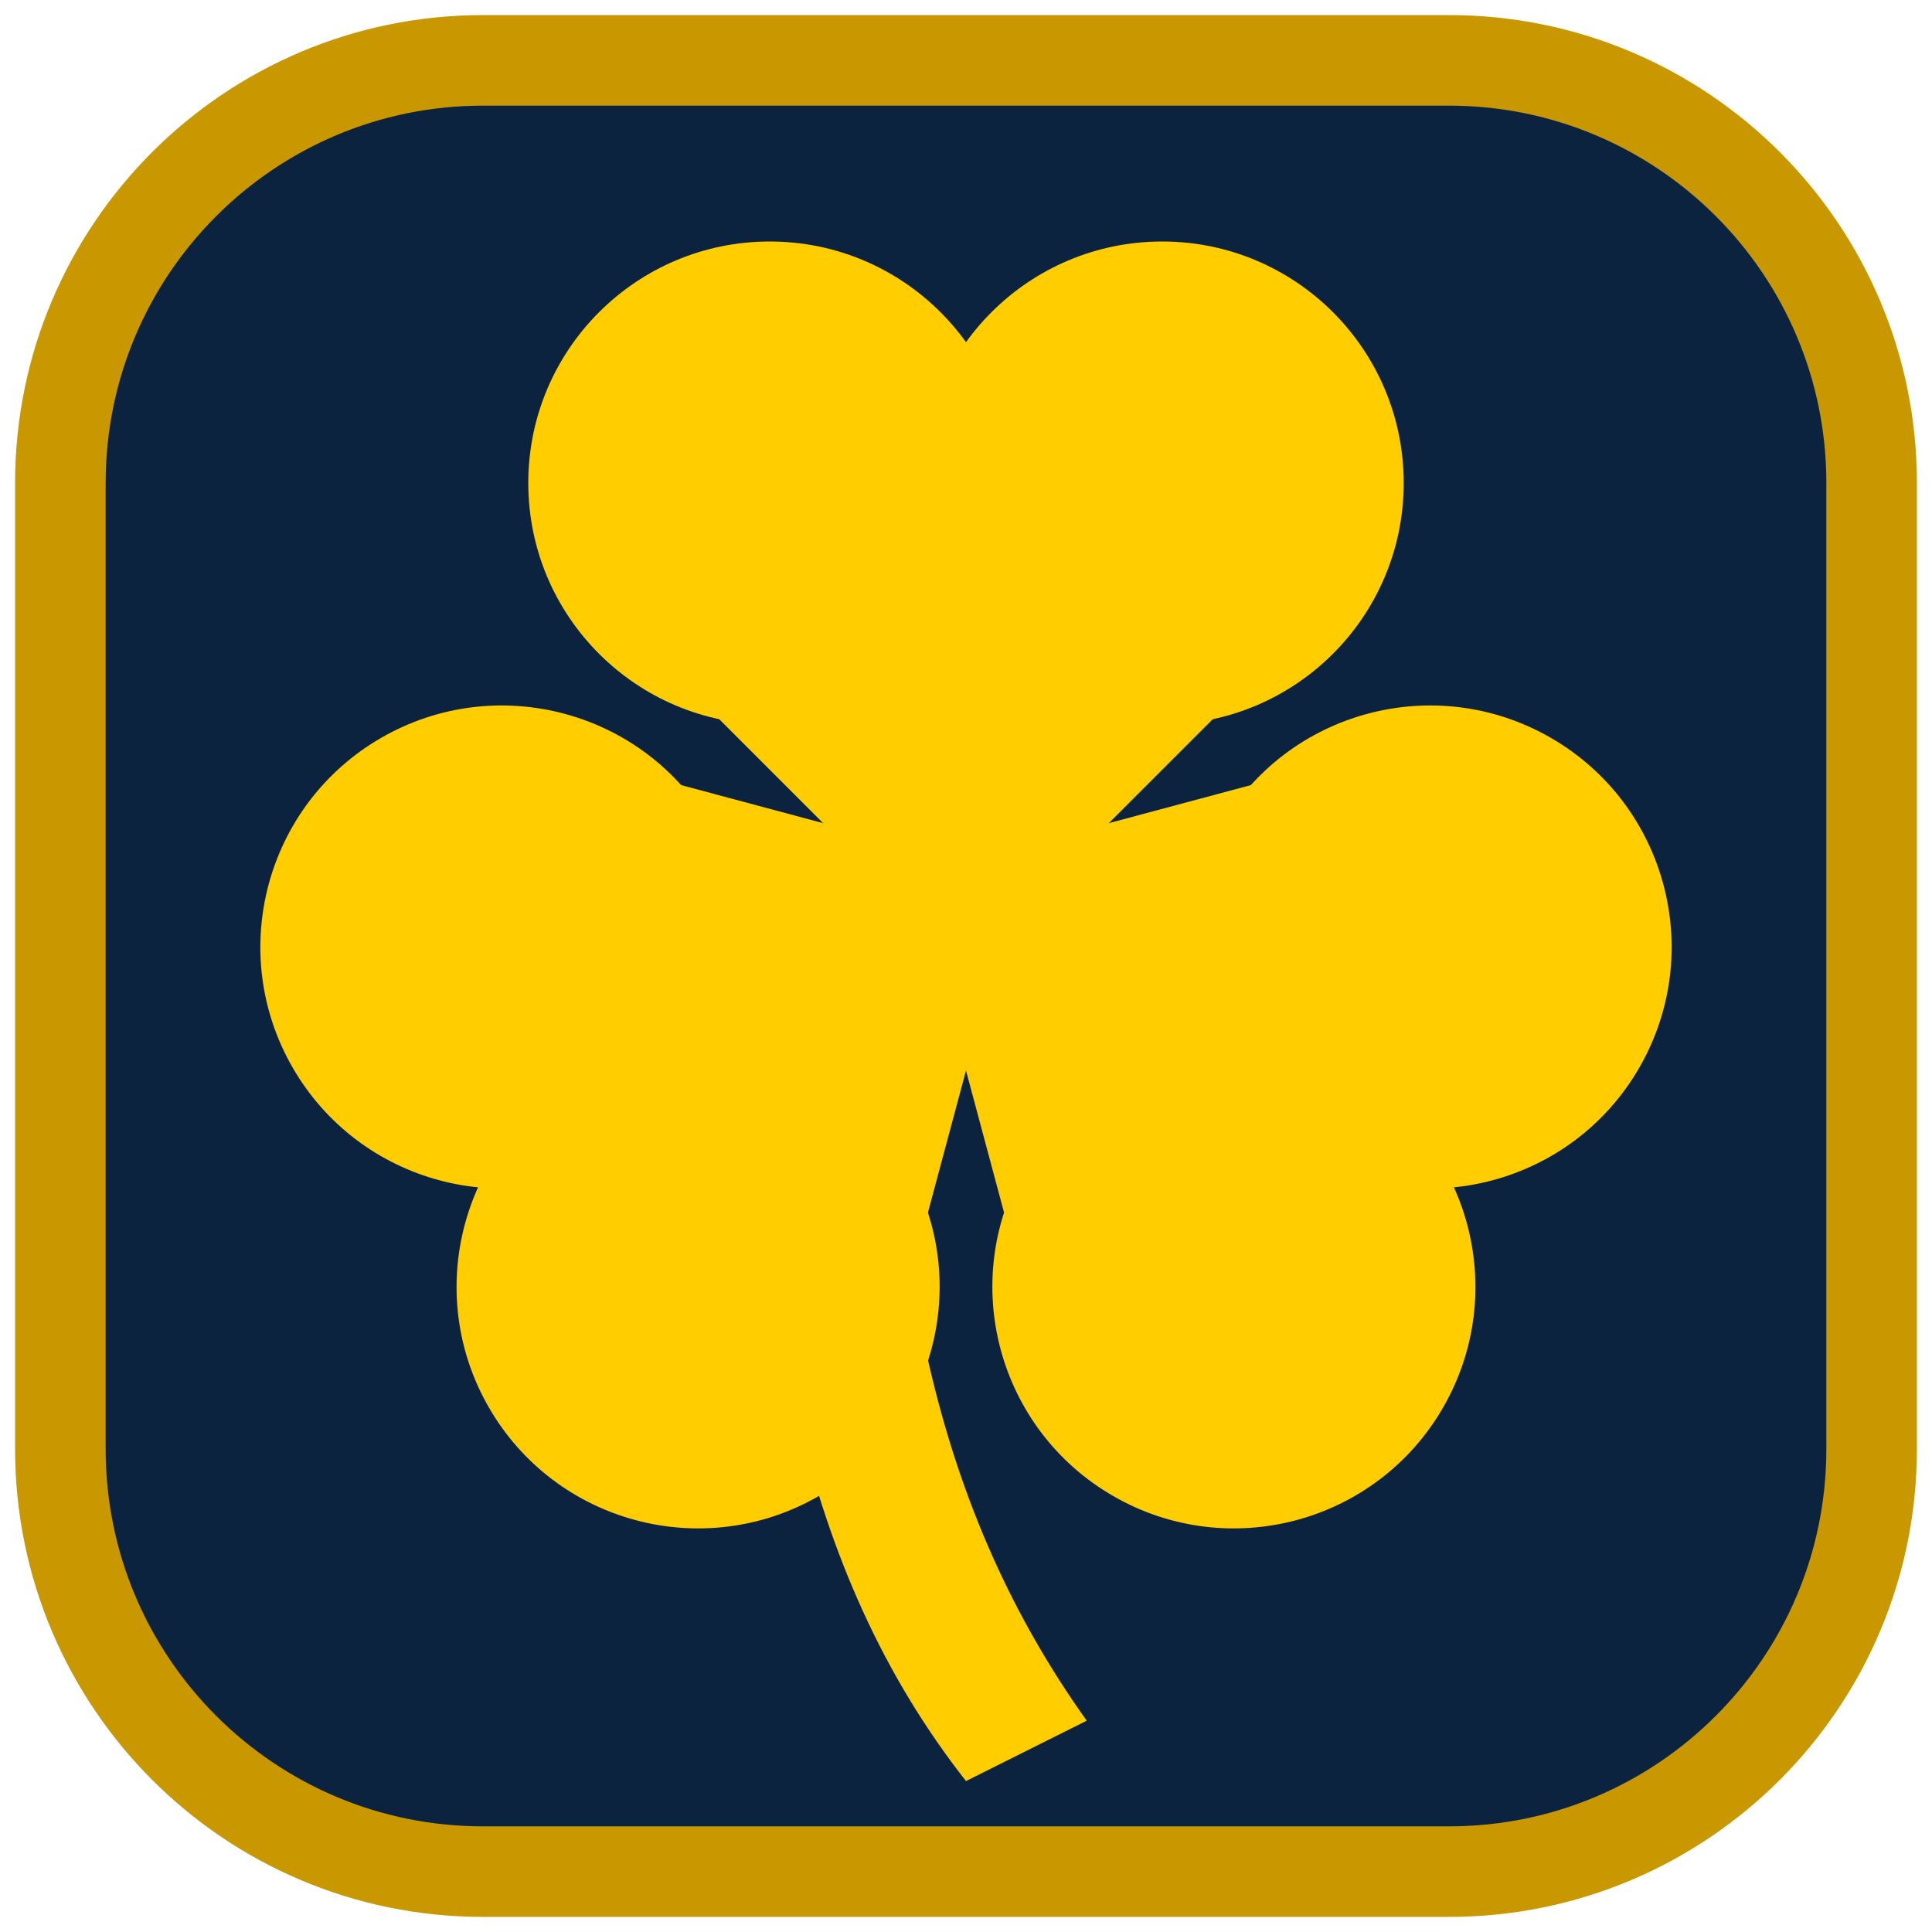
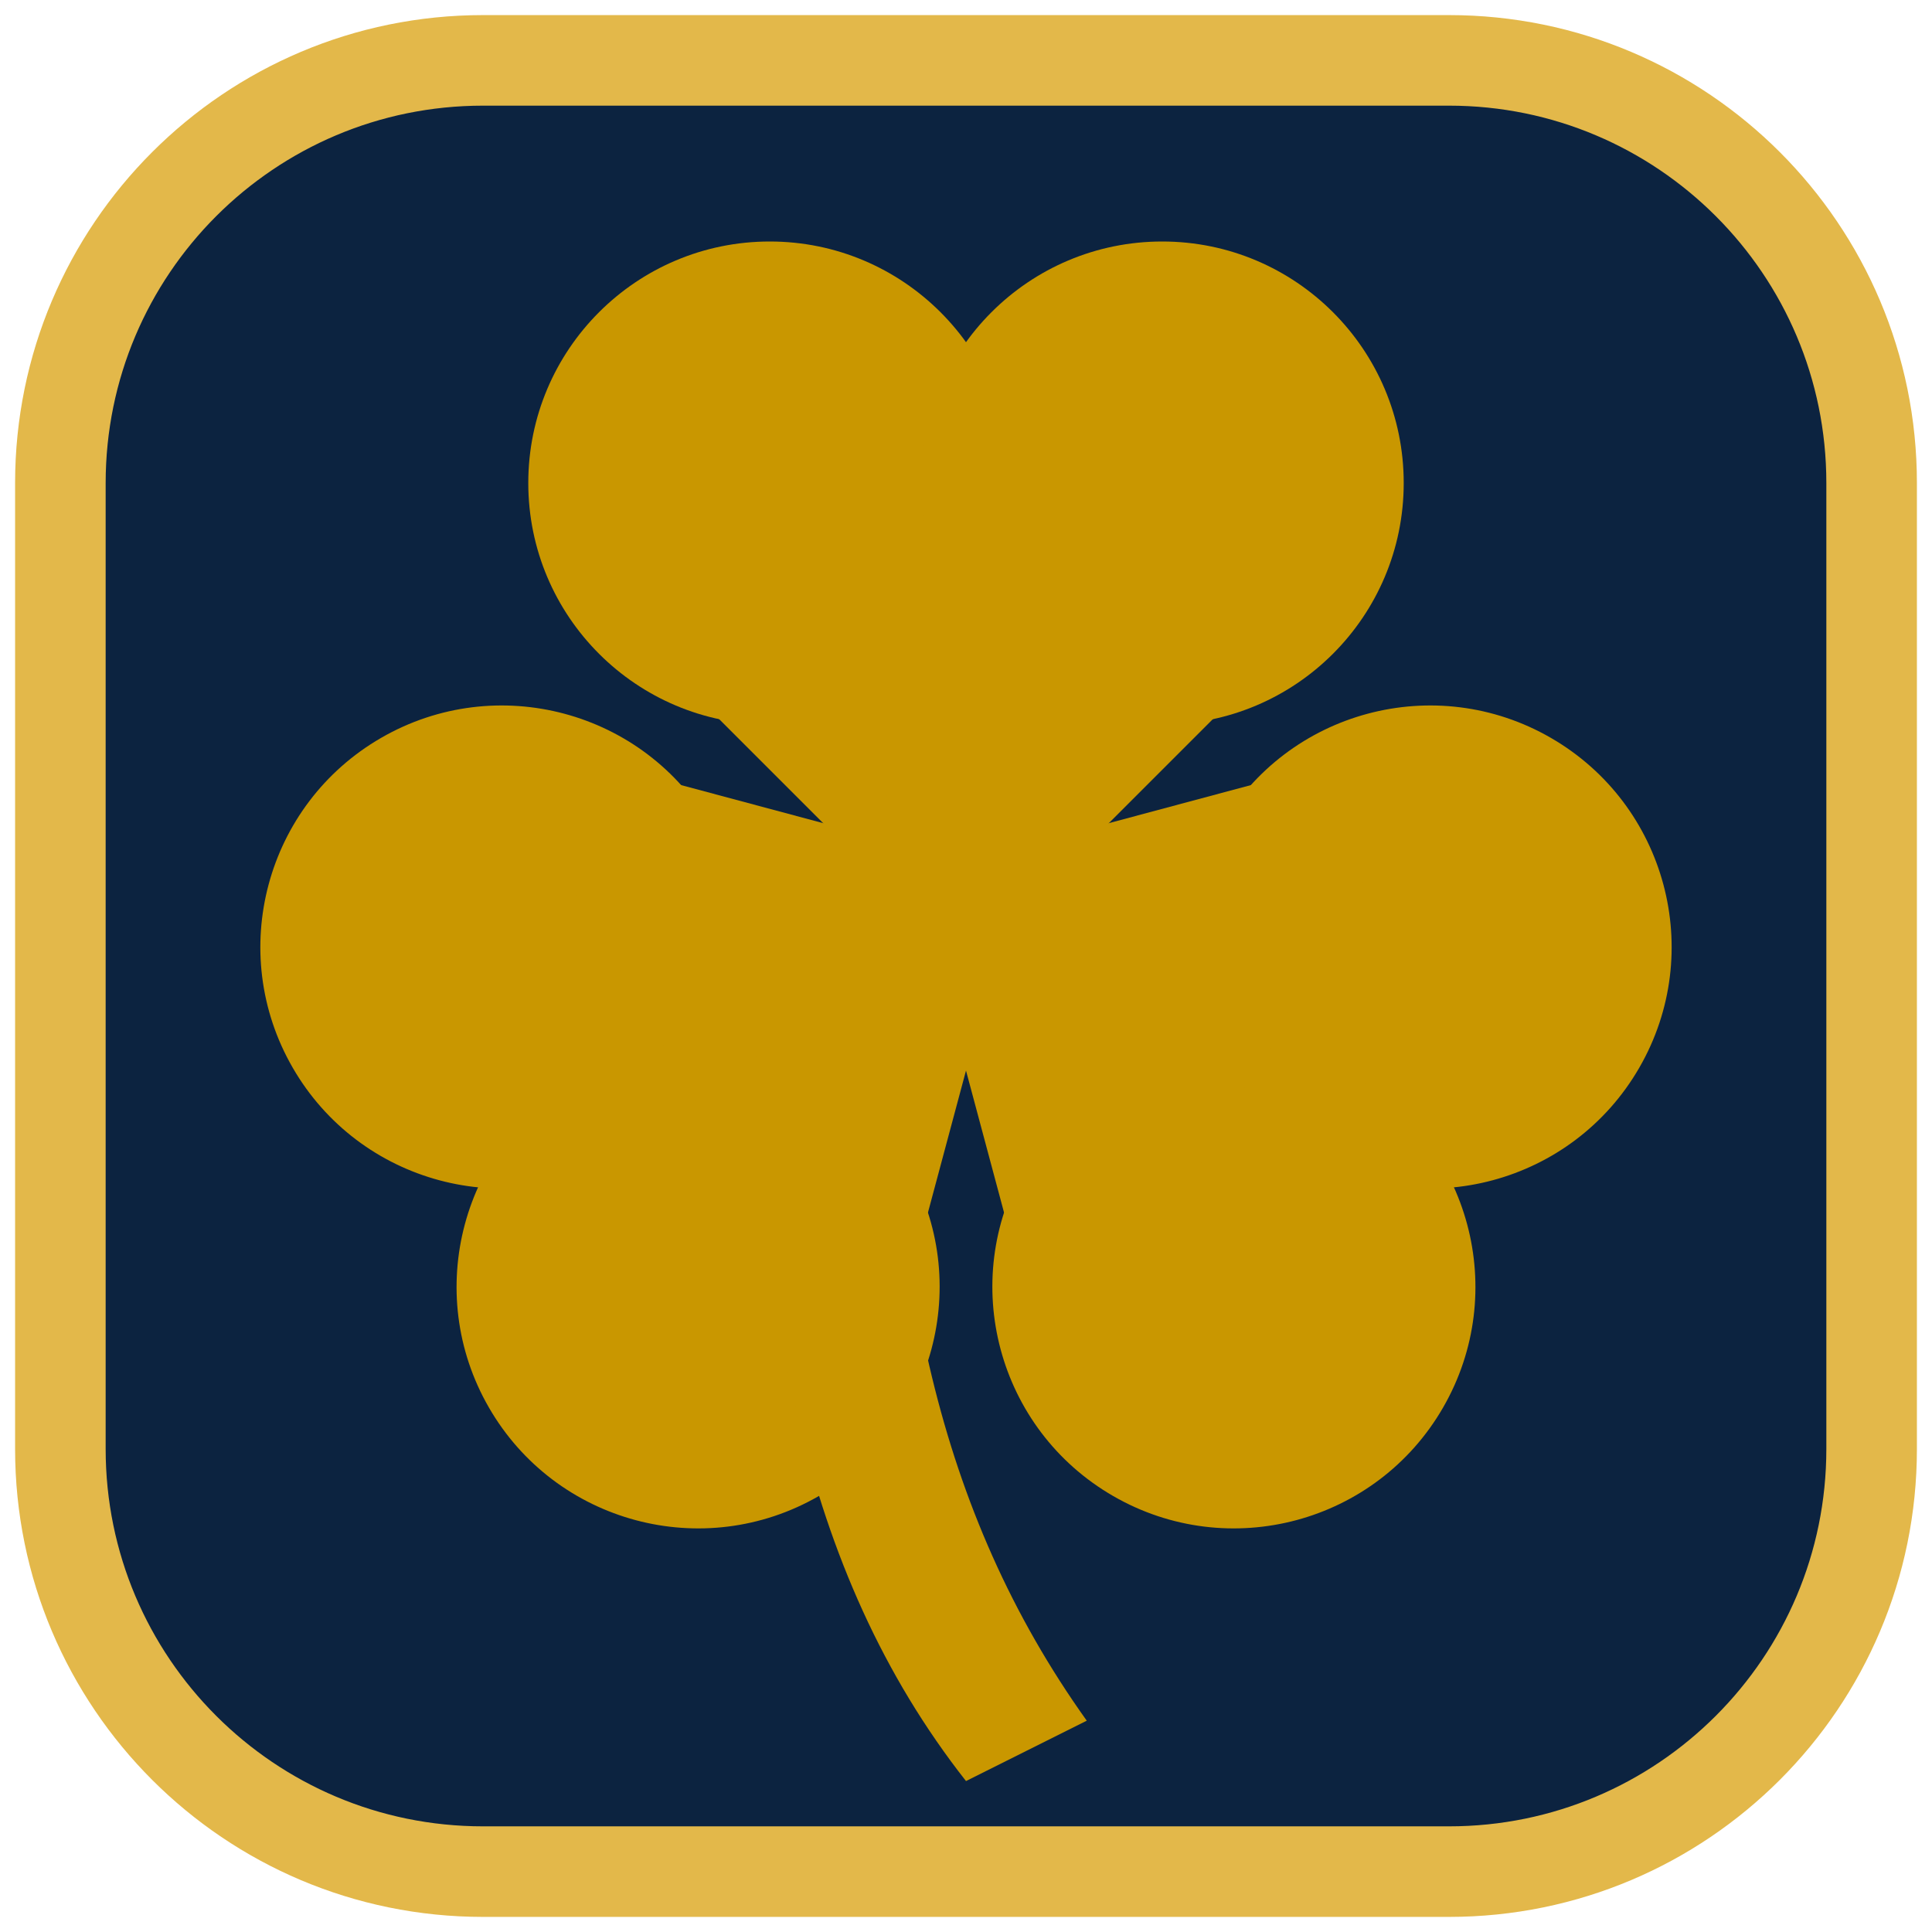
<svg xmlns="http://www.w3.org/2000/svg" viewBox="0 0 64 64">
-   <rect x="2" y="2" width="60" height="60" rx="14" fill="#0C2340" stroke="#C99700" stroke-width="3" />
+   <rect x="2" y="2" width="60" height="60" rx="14" fill="#0C2340" stroke="#E3B84A" stroke-width="3" />
  <defs>
-     <g id="leaf" fill="#FFCD00">
+     <g id="leaf" fill="#C99700">
      <circle cx="-6.5" cy="-14" r="8" />
      <circle cx="6.5" cy="-14" r="8" />
      <path d="M-13 -11 L0 2 L13 -11 Z" />
    </g>
  </defs>
  <g transform="translate(32 30)">
    <use href="#leaf" />
    <use href="#leaf" transform="rotate(120)" />
    <use href="#leaf" transform="rotate(240)" />
-     <circle r="4.5" fill="#FFCD00" />
-     <path d="M-2.5 2 C-2.5 12 -1 20 4 27 L0 29 C-5.5 22 -7 13 -7 2 Z" fill="#FFCD00" />
+     <circle r="4.5" fill="#C99700" />
+     <path d="M-2.5 2 C-2.5 12 -1 20 4 27 L0 29 C-5.5 22 -7 13 -7 2 Z" fill="#C99700" />
  </g>
</svg>
